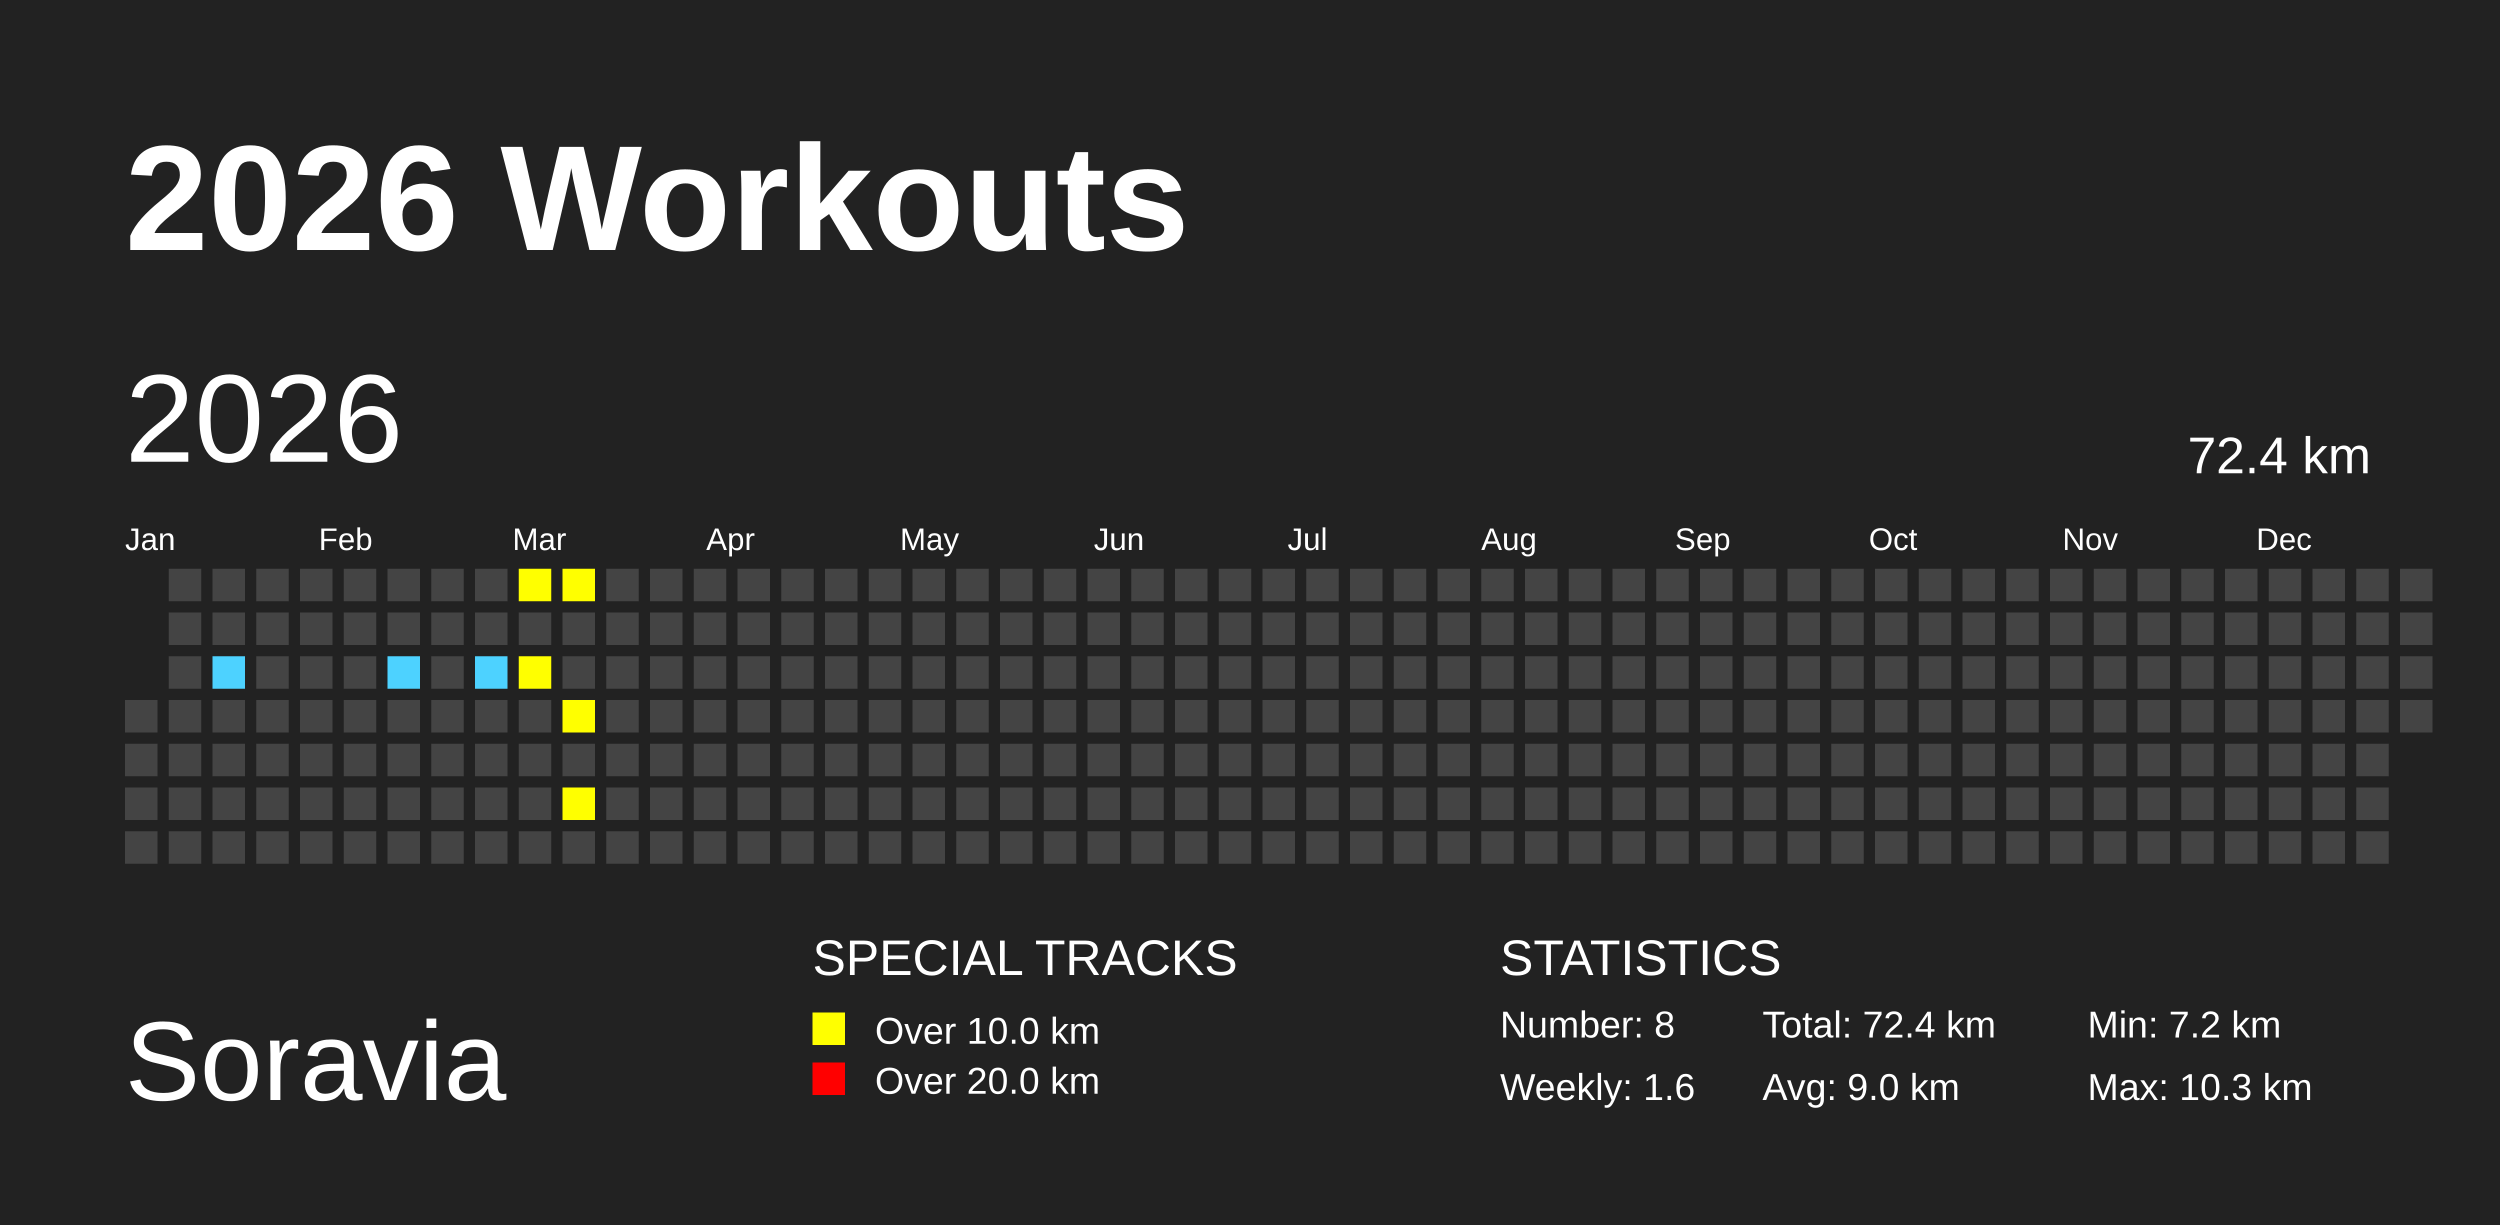
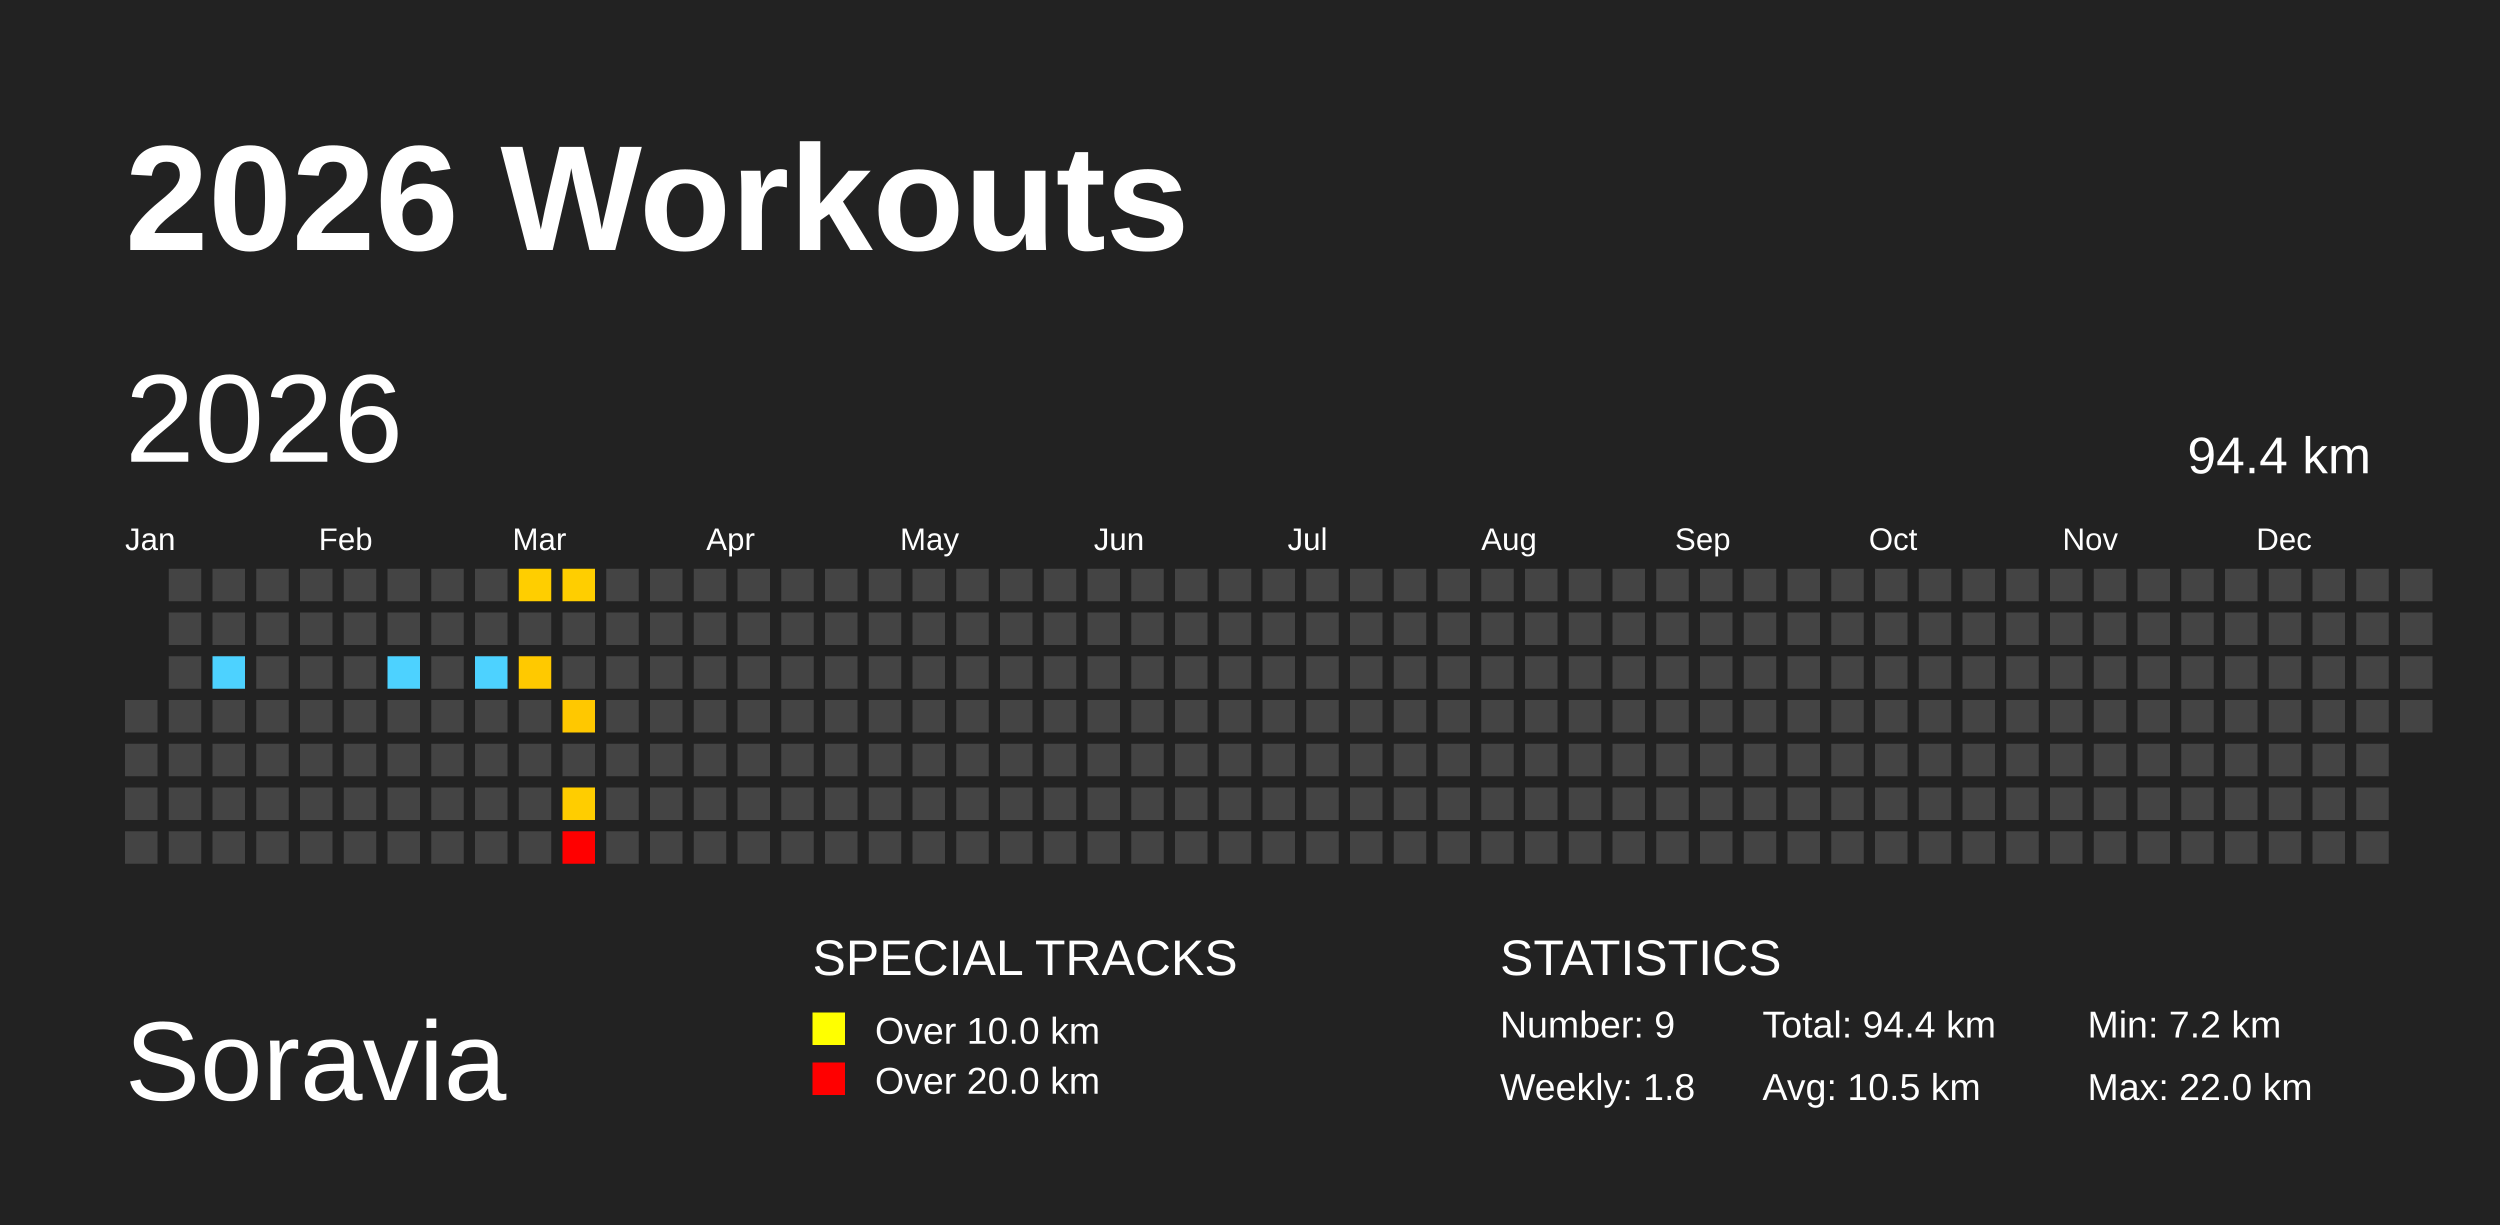
<svg xmlns="http://www.w3.org/2000/svg" baseProfile="full" height="98mm" version="1.1" viewBox="0,0,200,98" width="200mm">
  <defs />
  <rect fill="#222222" height="98" width="200" x="0" y="0" />
  <text fill="#FFFFFF" style="font-size:12px; font-family:Arial; font-weight:bold;" x="10" y="20">2026 Workouts</text>
  <text fill="#FFFFFF" style="font-size:9px; font-family:Arial" x="10" y="88">Soravia</text>
  <text fill="#FFFFFF" style="font-size:4px; font-family:Arial" x="65" y="78">SPECIAL TRACKS</text>
  <rect fill="yellow" height="2.6" width="2.6" x="65" y="81" />
  <text fill="#FFFFFF" style="font-size:3px; font-family:Arial" x="70" y="83.5">Over 10.0 km</text>
  <rect fill="red" height="2.6" width="2.6" x="65" y="85" />
  <text fill="#FFFFFF" style="font-size:3px; font-family:Arial" x="70" y="87.5">Over 20.0 km</text>
  <text fill="#FFFFFF" style="font-size:4px; font-family:Arial" x="120" y="78">STATISTICS</text>
-   <text fill="#FFFFFF" style="font-size:3px; font-family:Arial" x="120" y="83">Number: 8</text>
-   <text fill="#FFFFFF" style="font-size:3px; font-family:Arial" x="120" y="88">Weekly: 1.6</text>
-   <text fill="#FFFFFF" style="font-size:3px; font-family:Arial" x="141" y="83">Total: 72.4 km</text>
-   <text fill="#FFFFFF" style="font-size:3px; font-family:Arial" x="141" y="88">Avg: 9.0 km</text>
+   <text fill="#FFFFFF" style="font-size:3px; font-family:Arial" x="120" y="83">Number: 9</text>
+   <text fill="#FFFFFF" style="font-size:3px; font-family:Arial" x="120" y="88">Weekly: 1.8</text>
+   <text fill="#FFFFFF" style="font-size:3px; font-family:Arial" x="141" y="83">Total: 94.4 km</text>
+   <text fill="#FFFFFF" style="font-size:3px; font-family:Arial" x="141" y="88">Avg: 10.5 km</text>
  <text fill="#FFFFFF" style="font-size:3px; font-family:Arial" x="167" y="83">Min: 7.2 km</text>
-   <text fill="#FFFFFF" style="font-size:3px; font-family:Arial" x="167" y="88">Max: 10.3 km</text>
+   <text fill="#FFFFFF" style="font-size:3px; font-family:Arial" x="167" y="88">Max: 22.0 km</text>
  <text dominant-baseline="hanging" fill="#FFFFFF" style="font-size:10.0px; font-family:Arial;" x="10" y="30">2026</text>
-   <text dominant-baseline="hanging" fill="#FFFFFF" style="font-size:4.125px; font-family:Arial;" x="175" y="35">72.4 km</text>
+   <text dominant-baseline="hanging" fill="#FFFFFF" style="font-size:4.125px; font-family:Arial;" x="175" y="35">94.4 km</text>
  <text fill="#FFFFFF" style="font-size:2.5px; font-family:Arial" x="10.0" y="44">Jan</text>
  <text fill="#FFFFFF" style="font-size:2.5px; font-family:Arial" x="25.5" y="44">Feb</text>
  <text fill="#FFFFFF" style="font-size:2.5px; font-family:Arial" x="41.0" y="44">Mar</text>
  <text fill="#FFFFFF" style="font-size:2.5px; font-family:Arial" x="56.5" y="44">Apr</text>
  <text fill="#FFFFFF" style="font-size:2.5px; font-family:Arial" x="72.0" y="44">May</text>
  <text fill="#FFFFFF" style="font-size:2.5px; font-family:Arial" x="87.5" y="44">Jun</text>
  <text fill="#FFFFFF" style="font-size:2.5px; font-family:Arial" x="103.0" y="44">Jul</text>
  <text fill="#FFFFFF" style="font-size:2.5px; font-family:Arial" x="118.5" y="44">Aug</text>
  <text fill="#FFFFFF" style="font-size:2.5px; font-family:Arial" x="134.0" y="44">Sep</text>
  <text fill="#FFFFFF" style="font-size:2.5px; font-family:Arial" x="149.5" y="44">Oct</text>
  <text fill="#FFFFFF" style="font-size:2.5px; font-family:Arial" x="165.0" y="44">Nov</text>
  <text fill="#FFFFFF" style="font-size:2.5px; font-family:Arial" x="180.5" y="44">Dec</text>
  <rect fill="#444444" height="2.6" width="2.6" x="10.0" y="56.0" />
  <rect fill="#444444" height="2.6" width="2.6" x="10.0" y="59.5" />
  <rect fill="#444444" height="2.6" width="2.6" x="10.0" y="63.0" />
  <rect fill="#444444" height="2.6" width="2.6" x="10.0" y="66.5" />
  <rect fill="#444444" height="2.6" width="2.6" x="13.5" y="45.5" />
  <rect fill="#444444" height="2.6" width="2.6" x="13.5" y="49.0" />
  <rect fill="#444444" height="2.6" width="2.6" x="13.5" y="52.5" />
  <rect fill="#444444" height="2.6" width="2.6" x="13.5" y="56.0" />
  <rect fill="#444444" height="2.6" width="2.6" x="13.5" y="59.5" />
  <rect fill="#444444" height="2.6" width="2.6" x="13.5" y="63.0" />
  <rect fill="#444444" height="2.6" width="2.6" x="13.5" y="66.5" />
  <rect fill="#444444" height="2.6" width="2.6" x="17.0" y="45.5" />
  <rect fill="#444444" height="2.6" width="2.6" x="17.0" y="49.0" />
-   <rect fill="#4DD2FF" height="2.6" width="2.6" x="17.0" y="52.5" />
+   <rect fill="#4dd2ff" height="2.6" width="2.6" x="17.0" y="52.5" />
  <rect fill="#444444" height="2.6" width="2.6" x="17.0" y="56.0" />
  <rect fill="#444444" height="2.6" width="2.6" x="17.0" y="59.5" />
  <rect fill="#444444" height="2.6" width="2.6" x="17.0" y="63.0" />
  <rect fill="#444444" height="2.6" width="2.6" x="17.0" y="66.5" />
  <rect fill="#444444" height="2.6" width="2.6" x="20.5" y="45.5" />
  <rect fill="#444444" height="2.6" width="2.6" x="20.5" y="49.0" />
  <rect fill="#444444" height="2.6" width="2.6" x="20.5" y="52.5" />
  <rect fill="#444444" height="2.6" width="2.6" x="20.5" y="56.0" />
  <rect fill="#444444" height="2.6" width="2.6" x="20.5" y="59.5" />
  <rect fill="#444444" height="2.6" width="2.6" x="20.5" y="63.0" />
  <rect fill="#444444" height="2.6" width="2.6" x="20.5" y="66.5" />
  <rect fill="#444444" height="2.6" width="2.6" x="24.0" y="45.5" />
  <rect fill="#444444" height="2.6" width="2.6" x="24.0" y="49.0" />
  <rect fill="#444444" height="2.6" width="2.6" x="24.0" y="52.5" />
  <rect fill="#444444" height="2.6" width="2.6" x="24.0" y="56.0" />
  <rect fill="#444444" height="2.6" width="2.6" x="24.0" y="59.5" />
  <rect fill="#444444" height="2.6" width="2.6" x="24.0" y="63.0" />
  <rect fill="#444444" height="2.6" width="2.6" x="24.0" y="66.5" />
  <rect fill="#444444" height="2.6" width="2.6" x="27.5" y="45.5" />
  <rect fill="#444444" height="2.6" width="2.6" x="27.5" y="49.0" />
  <rect fill="#444444" height="2.6" width="2.6" x="27.5" y="52.5" />
  <rect fill="#444444" height="2.6" width="2.6" x="27.5" y="56.0" />
  <rect fill="#444444" height="2.6" width="2.6" x="27.5" y="59.5" />
  <rect fill="#444444" height="2.6" width="2.6" x="27.5" y="63.0" />
  <rect fill="#444444" height="2.6" width="2.6" x="27.5" y="66.5" />
  <rect fill="#444444" height="2.6" width="2.6" x="31.0" y="45.5" />
  <rect fill="#444444" height="2.6" width="2.6" x="31.0" y="49.0" />
-   <rect fill="#4DD2FF" height="2.6" width="2.6" x="31.0" y="52.5" />
+   <rect fill="#4dd2ff" height="2.6" width="2.6" x="31.0" y="52.5" />
  <rect fill="#444444" height="2.6" width="2.6" x="31.0" y="56.0" />
  <rect fill="#444444" height="2.6" width="2.6" x="31.0" y="59.5" />
  <rect fill="#444444" height="2.6" width="2.6" x="31.0" y="63.0" />
  <rect fill="#444444" height="2.6" width="2.6" x="31.0" y="66.5" />
  <rect fill="#444444" height="2.6" width="2.6" x="34.5" y="45.5" />
  <rect fill="#444444" height="2.6" width="2.6" x="34.5" y="49.0" />
  <rect fill="#444444" height="2.6" width="2.6" x="34.5" y="52.5" />
  <rect fill="#444444" height="2.6" width="2.6" x="34.5" y="56.0" />
  <rect fill="#444444" height="2.6" width="2.6" x="34.5" y="59.5" />
  <rect fill="#444444" height="2.6" width="2.6" x="34.5" y="63.0" />
  <rect fill="#444444" height="2.6" width="2.6" x="34.5" y="66.5" />
  <rect fill="#444444" height="2.6" width="2.6" x="38.0" y="45.5" />
  <rect fill="#444444" height="2.6" width="2.6" x="38.0" y="49.0" />
-   <rect fill="#4DD2FF" height="2.6" width="2.6" x="38.0" y="52.5" />
+   <rect fill="#4dd2ff" height="2.6" width="2.6" x="38.0" y="52.5" />
  <rect fill="#444444" height="2.6" width="2.6" x="38.0" y="56.0" />
  <rect fill="#444444" height="2.6" width="2.6" x="38.0" y="59.5" />
  <rect fill="#444444" height="2.6" width="2.6" x="38.0" y="63.0" />
  <rect fill="#444444" height="2.6" width="2.6" x="38.0" y="66.5" />
-   <rect fill="yellow" height="2.6" width="2.6" x="41.5" y="45.5" />
+   <rect fill="#ffce00" height="2.6" width="2.6" x="41.5" y="45.5" />
  <rect fill="#444444" height="2.6" width="2.6" x="41.5" y="49.0" />
-   <rect fill="yellow" height="2.6" width="2.6" x="41.5" y="52.5" />
+   <rect fill="#ffc900" height="2.6" width="2.6" x="41.5" y="52.5" />
  <rect fill="#444444" height="2.6" width="2.6" x="41.5" y="56.0" />
  <rect fill="#444444" height="2.6" width="2.6" x="41.5" y="59.5" />
  <rect fill="#444444" height="2.6" width="2.6" x="41.5" y="63.0" />
  <rect fill="#444444" height="2.6" width="2.6" x="41.5" y="66.5" />
-   <rect fill="yellow" height="2.6" width="2.6" x="45.0" y="45.5" />
+   <rect fill="#ffce00" height="2.6" width="2.6" x="45.0" y="45.5" />
  <rect fill="#444444" height="2.6" width="2.6" x="45.0" y="49.0" />
  <rect fill="#444444" height="2.6" width="2.6" x="45.0" y="52.5" />
-   <rect fill="yellow" height="2.6" width="2.6" x="45.0" y="56.0" />
+   <rect fill="#ffc800" height="2.6" width="2.6" x="45.0" y="56.0" />
  <rect fill="#444444" height="2.6" width="2.6" x="45.0" y="59.5" />
-   <rect fill="yellow" height="2.6" width="2.6" x="45.0" y="63.0" />
-   <rect fill="#444444" height="2.6" width="2.6" x="45.0" y="66.5" />
+   <rect fill="#ffcd00" height="2.6" width="2.6" x="45.0" y="63.0" />
+   <rect fill="red" height="2.6" width="2.6" x="45.0" y="66.5" />
  <rect fill="#444444" height="2.6" width="2.6" x="48.5" y="45.5" />
  <rect fill="#444444" height="2.6" width="2.6" x="48.5" y="49.0" />
  <rect fill="#444444" height="2.6" width="2.6" x="48.5" y="52.5" />
  <rect fill="#444444" height="2.6" width="2.6" x="48.5" y="56.0" />
  <rect fill="#444444" height="2.6" width="2.6" x="48.5" y="59.5" />
  <rect fill="#444444" height="2.6" width="2.6" x="48.5" y="63.0" />
  <rect fill="#444444" height="2.6" width="2.6" x="48.5" y="66.5" />
  <rect fill="#444444" height="2.6" width="2.6" x="52.0" y="45.5" />
  <rect fill="#444444" height="2.6" width="2.6" x="52.0" y="49.0" />
  <rect fill="#444444" height="2.6" width="2.6" x="52.0" y="52.5" />
  <rect fill="#444444" height="2.6" width="2.6" x="52.0" y="56.0" />
  <rect fill="#444444" height="2.6" width="2.6" x="52.0" y="59.5" />
  <rect fill="#444444" height="2.6" width="2.6" x="52.0" y="63.0" />
  <rect fill="#444444" height="2.6" width="2.6" x="52.0" y="66.5" />
  <rect fill="#444444" height="2.6" width="2.6" x="55.5" y="45.5" />
  <rect fill="#444444" height="2.6" width="2.6" x="55.5" y="49.0" />
  <rect fill="#444444" height="2.6" width="2.6" x="55.5" y="52.5" />
  <rect fill="#444444" height="2.6" width="2.6" x="55.5" y="56.0" />
  <rect fill="#444444" height="2.6" width="2.6" x="55.5" y="59.5" />
  <rect fill="#444444" height="2.6" width="2.6" x="55.5" y="63.0" />
  <rect fill="#444444" height="2.6" width="2.6" x="55.5" y="66.5" />
  <rect fill="#444444" height="2.6" width="2.6" x="59.0" y="45.5" />
  <rect fill="#444444" height="2.6" width="2.6" x="59.0" y="49.0" />
  <rect fill="#444444" height="2.6" width="2.6" x="59.0" y="52.5" />
  <rect fill="#444444" height="2.6" width="2.6" x="59.0" y="56.0" />
  <rect fill="#444444" height="2.6" width="2.6" x="59.0" y="59.5" />
  <rect fill="#444444" height="2.6" width="2.6" x="59.0" y="63.0" />
  <rect fill="#444444" height="2.6" width="2.6" x="59.0" y="66.5" />
  <rect fill="#444444" height="2.6" width="2.6" x="62.5" y="45.5" />
  <rect fill="#444444" height="2.6" width="2.6" x="62.5" y="49.0" />
  <rect fill="#444444" height="2.6" width="2.6" x="62.5" y="52.5" />
  <rect fill="#444444" height="2.6" width="2.6" x="62.5" y="56.0" />
  <rect fill="#444444" height="2.6" width="2.6" x="62.5" y="59.5" />
  <rect fill="#444444" height="2.6" width="2.6" x="62.5" y="63.0" />
  <rect fill="#444444" height="2.6" width="2.6" x="62.5" y="66.5" />
  <rect fill="#444444" height="2.6" width="2.6" x="66.0" y="45.5" />
  <rect fill="#444444" height="2.6" width="2.6" x="66.0" y="49.0" />
  <rect fill="#444444" height="2.6" width="2.6" x="66.0" y="52.5" />
  <rect fill="#444444" height="2.6" width="2.6" x="66.0" y="56.0" />
  <rect fill="#444444" height="2.6" width="2.6" x="66.0" y="59.5" />
  <rect fill="#444444" height="2.6" width="2.6" x="66.0" y="63.0" />
  <rect fill="#444444" height="2.6" width="2.6" x="66.0" y="66.5" />
  <rect fill="#444444" height="2.6" width="2.6" x="69.5" y="45.5" />
  <rect fill="#444444" height="2.6" width="2.6" x="69.5" y="49.0" />
  <rect fill="#444444" height="2.6" width="2.6" x="69.5" y="52.5" />
  <rect fill="#444444" height="2.6" width="2.6" x="69.5" y="56.0" />
  <rect fill="#444444" height="2.6" width="2.6" x="69.5" y="59.5" />
  <rect fill="#444444" height="2.6" width="2.6" x="69.5" y="63.0" />
  <rect fill="#444444" height="2.6" width="2.6" x="69.5" y="66.5" />
  <rect fill="#444444" height="2.6" width="2.6" x="73.0" y="45.5" />
  <rect fill="#444444" height="2.6" width="2.6" x="73.0" y="49.0" />
  <rect fill="#444444" height="2.6" width="2.6" x="73.0" y="52.5" />
  <rect fill="#444444" height="2.6" width="2.6" x="73.0" y="56.0" />
  <rect fill="#444444" height="2.6" width="2.6" x="73.0" y="59.5" />
  <rect fill="#444444" height="2.6" width="2.6" x="73.0" y="63.0" />
  <rect fill="#444444" height="2.6" width="2.6" x="73.0" y="66.5" />
  <rect fill="#444444" height="2.6" width="2.6" x="76.5" y="45.5" />
  <rect fill="#444444" height="2.6" width="2.6" x="76.5" y="49.0" />
  <rect fill="#444444" height="2.6" width="2.6" x="76.5" y="52.5" />
  <rect fill="#444444" height="2.6" width="2.6" x="76.5" y="56.0" />
  <rect fill="#444444" height="2.6" width="2.6" x="76.5" y="59.5" />
  <rect fill="#444444" height="2.6" width="2.6" x="76.5" y="63.0" />
  <rect fill="#444444" height="2.6" width="2.6" x="76.5" y="66.5" />
  <rect fill="#444444" height="2.6" width="2.6" x="80.0" y="45.5" />
  <rect fill="#444444" height="2.6" width="2.6" x="80.0" y="49.0" />
  <rect fill="#444444" height="2.6" width="2.6" x="80.0" y="52.5" />
  <rect fill="#444444" height="2.6" width="2.6" x="80.0" y="56.0" />
  <rect fill="#444444" height="2.6" width="2.6" x="80.0" y="59.5" />
  <rect fill="#444444" height="2.6" width="2.6" x="80.0" y="63.0" />
  <rect fill="#444444" height="2.6" width="2.6" x="80.0" y="66.5" />
  <rect fill="#444444" height="2.6" width="2.6" x="83.5" y="45.5" />
  <rect fill="#444444" height="2.6" width="2.6" x="83.5" y="49.0" />
  <rect fill="#444444" height="2.6" width="2.6" x="83.5" y="52.5" />
  <rect fill="#444444" height="2.6" width="2.6" x="83.5" y="56.0" />
  <rect fill="#444444" height="2.6" width="2.6" x="83.5" y="59.5" />
  <rect fill="#444444" height="2.6" width="2.6" x="83.5" y="63.0" />
  <rect fill="#444444" height="2.6" width="2.6" x="83.5" y="66.5" />
  <rect fill="#444444" height="2.6" width="2.6" x="87.0" y="45.5" />
  <rect fill="#444444" height="2.6" width="2.6" x="87.0" y="49.0" />
  <rect fill="#444444" height="2.6" width="2.6" x="87.0" y="52.5" />
  <rect fill="#444444" height="2.6" width="2.6" x="87.0" y="56.0" />
  <rect fill="#444444" height="2.6" width="2.6" x="87.0" y="59.5" />
  <rect fill="#444444" height="2.6" width="2.6" x="87.0" y="63.0" />
  <rect fill="#444444" height="2.6" width="2.6" x="87.0" y="66.5" />
  <rect fill="#444444" height="2.6" width="2.6" x="90.5" y="45.5" />
  <rect fill="#444444" height="2.6" width="2.6" x="90.5" y="49.0" />
  <rect fill="#444444" height="2.6" width="2.6" x="90.5" y="52.5" />
  <rect fill="#444444" height="2.6" width="2.6" x="90.5" y="56.0" />
  <rect fill="#444444" height="2.6" width="2.6" x="90.5" y="59.5" />
  <rect fill="#444444" height="2.6" width="2.6" x="90.5" y="63.0" />
  <rect fill="#444444" height="2.6" width="2.6" x="90.5" y="66.5" />
  <rect fill="#444444" height="2.6" width="2.6" x="94.0" y="45.5" />
  <rect fill="#444444" height="2.6" width="2.6" x="94.0" y="49.0" />
  <rect fill="#444444" height="2.6" width="2.6" x="94.0" y="52.5" />
  <rect fill="#444444" height="2.6" width="2.6" x="94.0" y="56.0" />
  <rect fill="#444444" height="2.6" width="2.6" x="94.0" y="59.5" />
  <rect fill="#444444" height="2.6" width="2.6" x="94.0" y="63.0" />
  <rect fill="#444444" height="2.6" width="2.6" x="94.0" y="66.5" />
  <rect fill="#444444" height="2.6" width="2.6" x="97.5" y="45.5" />
  <rect fill="#444444" height="2.6" width="2.6" x="97.5" y="49.0" />
  <rect fill="#444444" height="2.6" width="2.6" x="97.5" y="52.5" />
  <rect fill="#444444" height="2.6" width="2.6" x="97.5" y="56.0" />
  <rect fill="#444444" height="2.6" width="2.6" x="97.5" y="59.5" />
  <rect fill="#444444" height="2.6" width="2.6" x="97.5" y="63.0" />
  <rect fill="#444444" height="2.6" width="2.6" x="97.5" y="66.5" />
  <rect fill="#444444" height="2.6" width="2.6" x="101.0" y="45.5" />
  <rect fill="#444444" height="2.6" width="2.6" x="101.0" y="49.0" />
  <rect fill="#444444" height="2.6" width="2.6" x="101.0" y="52.5" />
  <rect fill="#444444" height="2.6" width="2.6" x="101.0" y="56.0" />
  <rect fill="#444444" height="2.6" width="2.6" x="101.0" y="59.5" />
  <rect fill="#444444" height="2.6" width="2.6" x="101.0" y="63.0" />
  <rect fill="#444444" height="2.6" width="2.6" x="101.0" y="66.5" />
  <rect fill="#444444" height="2.6" width="2.6" x="104.5" y="45.5" />
  <rect fill="#444444" height="2.6" width="2.6" x="104.5" y="49.0" />
  <rect fill="#444444" height="2.6" width="2.6" x="104.5" y="52.5" />
  <rect fill="#444444" height="2.6" width="2.6" x="104.5" y="56.0" />
  <rect fill="#444444" height="2.6" width="2.6" x="104.5" y="59.5" />
  <rect fill="#444444" height="2.6" width="2.6" x="104.5" y="63.0" />
  <rect fill="#444444" height="2.6" width="2.6" x="104.5" y="66.5" />
  <rect fill="#444444" height="2.6" width="2.6" x="108.0" y="45.5" />
  <rect fill="#444444" height="2.6" width="2.6" x="108.0" y="49.0" />
  <rect fill="#444444" height="2.6" width="2.6" x="108.0" y="52.5" />
  <rect fill="#444444" height="2.6" width="2.6" x="108.0" y="56.0" />
  <rect fill="#444444" height="2.6" width="2.6" x="108.0" y="59.5" />
  <rect fill="#444444" height="2.6" width="2.6" x="108.0" y="63.0" />
  <rect fill="#444444" height="2.6" width="2.6" x="108.0" y="66.5" />
  <rect fill="#444444" height="2.6" width="2.6" x="111.5" y="45.5" />
  <rect fill="#444444" height="2.6" width="2.6" x="111.5" y="49.0" />
  <rect fill="#444444" height="2.6" width="2.6" x="111.5" y="52.5" />
  <rect fill="#444444" height="2.6" width="2.6" x="111.5" y="56.0" />
  <rect fill="#444444" height="2.6" width="2.6" x="111.5" y="59.5" />
  <rect fill="#444444" height="2.6" width="2.6" x="111.5" y="63.0" />
  <rect fill="#444444" height="2.6" width="2.6" x="111.5" y="66.5" />
  <rect fill="#444444" height="2.6" width="2.6" x="115.0" y="45.5" />
  <rect fill="#444444" height="2.6" width="2.6" x="115.0" y="49.0" />
  <rect fill="#444444" height="2.6" width="2.6" x="115.0" y="52.5" />
  <rect fill="#444444" height="2.6" width="2.6" x="115.0" y="56.0" />
  <rect fill="#444444" height="2.6" width="2.6" x="115.0" y="59.5" />
  <rect fill="#444444" height="2.6" width="2.6" x="115.0" y="63.0" />
  <rect fill="#444444" height="2.6" width="2.6" x="115.0" y="66.5" />
  <rect fill="#444444" height="2.6" width="2.6" x="118.5" y="45.5" />
  <rect fill="#444444" height="2.6" width="2.6" x="118.5" y="49.0" />
  <rect fill="#444444" height="2.6" width="2.6" x="118.5" y="52.5" />
  <rect fill="#444444" height="2.6" width="2.6" x="118.5" y="56.0" />
  <rect fill="#444444" height="2.6" width="2.6" x="118.5" y="59.5" />
  <rect fill="#444444" height="2.6" width="2.6" x="118.5" y="63.0" />
  <rect fill="#444444" height="2.6" width="2.6" x="118.5" y="66.5" />
  <rect fill="#444444" height="2.6" width="2.6" x="122.0" y="45.5" />
  <rect fill="#444444" height="2.6" width="2.6" x="122.0" y="49.0" />
  <rect fill="#444444" height="2.6" width="2.6" x="122.0" y="52.5" />
  <rect fill="#444444" height="2.6" width="2.6" x="122.0" y="56.0" />
  <rect fill="#444444" height="2.6" width="2.6" x="122.0" y="59.5" />
  <rect fill="#444444" height="2.6" width="2.6" x="122.0" y="63.0" />
  <rect fill="#444444" height="2.6" width="2.6" x="122.0" y="66.5" />
  <rect fill="#444444" height="2.6" width="2.6" x="125.5" y="45.5" />
  <rect fill="#444444" height="2.6" width="2.6" x="125.5" y="49.0" />
  <rect fill="#444444" height="2.6" width="2.6" x="125.5" y="52.5" />
  <rect fill="#444444" height="2.6" width="2.6" x="125.5" y="56.0" />
  <rect fill="#444444" height="2.6" width="2.6" x="125.5" y="59.5" />
  <rect fill="#444444" height="2.6" width="2.6" x="125.5" y="63.0" />
  <rect fill="#444444" height="2.6" width="2.6" x="125.5" y="66.5" />
  <rect fill="#444444" height="2.6" width="2.6" x="129.0" y="45.5" />
  <rect fill="#444444" height="2.6" width="2.6" x="129.0" y="49.0" />
  <rect fill="#444444" height="2.6" width="2.6" x="129.0" y="52.5" />
  <rect fill="#444444" height="2.6" width="2.6" x="129.0" y="56.0" />
  <rect fill="#444444" height="2.6" width="2.6" x="129.0" y="59.5" />
  <rect fill="#444444" height="2.6" width="2.6" x="129.0" y="63.0" />
  <rect fill="#444444" height="2.6" width="2.6" x="129.0" y="66.5" />
  <rect fill="#444444" height="2.6" width="2.6" x="132.5" y="45.5" />
  <rect fill="#444444" height="2.6" width="2.6" x="132.5" y="49.0" />
  <rect fill="#444444" height="2.6" width="2.6" x="132.5" y="52.5" />
  <rect fill="#444444" height="2.6" width="2.6" x="132.5" y="56.0" />
  <rect fill="#444444" height="2.6" width="2.6" x="132.5" y="59.5" />
  <rect fill="#444444" height="2.6" width="2.6" x="132.5" y="63.0" />
  <rect fill="#444444" height="2.6" width="2.6" x="132.5" y="66.5" />
  <rect fill="#444444" height="2.6" width="2.6" x="136.0" y="45.5" />
  <rect fill="#444444" height="2.6" width="2.6" x="136.0" y="49.0" />
  <rect fill="#444444" height="2.6" width="2.6" x="136.0" y="52.5" />
  <rect fill="#444444" height="2.6" width="2.6" x="136.0" y="56.0" />
  <rect fill="#444444" height="2.6" width="2.6" x="136.0" y="59.5" />
  <rect fill="#444444" height="2.6" width="2.6" x="136.0" y="63.0" />
  <rect fill="#444444" height="2.6" width="2.6" x="136.0" y="66.5" />
  <rect fill="#444444" height="2.6" width="2.6" x="139.5" y="45.5" />
  <rect fill="#444444" height="2.6" width="2.6" x="139.5" y="49.0" />
  <rect fill="#444444" height="2.6" width="2.6" x="139.5" y="52.5" />
  <rect fill="#444444" height="2.6" width="2.6" x="139.5" y="56.0" />
  <rect fill="#444444" height="2.6" width="2.6" x="139.5" y="59.5" />
  <rect fill="#444444" height="2.6" width="2.6" x="139.5" y="63.0" />
  <rect fill="#444444" height="2.6" width="2.6" x="139.5" y="66.5" />
  <rect fill="#444444" height="2.6" width="2.6" x="143.0" y="45.5" />
  <rect fill="#444444" height="2.6" width="2.6" x="143.0" y="49.0" />
  <rect fill="#444444" height="2.6" width="2.6" x="143.0" y="52.5" />
  <rect fill="#444444" height="2.6" width="2.6" x="143.0" y="56.0" />
  <rect fill="#444444" height="2.6" width="2.6" x="143.0" y="59.5" />
  <rect fill="#444444" height="2.6" width="2.6" x="143.0" y="63.0" />
  <rect fill="#444444" height="2.6" width="2.6" x="143.0" y="66.5" />
  <rect fill="#444444" height="2.6" width="2.6" x="146.5" y="45.5" />
  <rect fill="#444444" height="2.6" width="2.6" x="146.5" y="49.0" />
  <rect fill="#444444" height="2.6" width="2.6" x="146.5" y="52.5" />
  <rect fill="#444444" height="2.6" width="2.6" x="146.5" y="56.0" />
  <rect fill="#444444" height="2.6" width="2.6" x="146.5" y="59.5" />
  <rect fill="#444444" height="2.6" width="2.6" x="146.5" y="63.0" />
  <rect fill="#444444" height="2.6" width="2.6" x="146.5" y="66.5" />
  <rect fill="#444444" height="2.6" width="2.6" x="150.0" y="45.5" />
  <rect fill="#444444" height="2.6" width="2.6" x="150.0" y="49.0" />
  <rect fill="#444444" height="2.6" width="2.6" x="150.0" y="52.5" />
  <rect fill="#444444" height="2.6" width="2.6" x="150.0" y="56.0" />
  <rect fill="#444444" height="2.6" width="2.6" x="150.0" y="59.5" />
  <rect fill="#444444" height="2.6" width="2.6" x="150.0" y="63.0" />
  <rect fill="#444444" height="2.6" width="2.6" x="150.0" y="66.5" />
  <rect fill="#444444" height="2.6" width="2.6" x="153.5" y="45.5" />
  <rect fill="#444444" height="2.6" width="2.6" x="153.5" y="49.0" />
  <rect fill="#444444" height="2.6" width="2.6" x="153.5" y="52.5" />
  <rect fill="#444444" height="2.6" width="2.6" x="153.5" y="56.0" />
  <rect fill="#444444" height="2.6" width="2.6" x="153.5" y="59.5" />
  <rect fill="#444444" height="2.6" width="2.6" x="153.5" y="63.0" />
  <rect fill="#444444" height="2.6" width="2.6" x="153.5" y="66.5" />
  <rect fill="#444444" height="2.6" width="2.6" x="157.0" y="45.5" />
  <rect fill="#444444" height="2.6" width="2.6" x="157.0" y="49.0" />
  <rect fill="#444444" height="2.6" width="2.6" x="157.0" y="52.5" />
  <rect fill="#444444" height="2.6" width="2.6" x="157.0" y="56.0" />
  <rect fill="#444444" height="2.6" width="2.6" x="157.0" y="59.5" />
  <rect fill="#444444" height="2.6" width="2.6" x="157.0" y="63.0" />
  <rect fill="#444444" height="2.6" width="2.6" x="157.0" y="66.5" />
  <rect fill="#444444" height="2.6" width="2.6" x="160.5" y="45.5" />
  <rect fill="#444444" height="2.6" width="2.6" x="160.5" y="49.0" />
  <rect fill="#444444" height="2.6" width="2.6" x="160.5" y="52.5" />
  <rect fill="#444444" height="2.6" width="2.6" x="160.5" y="56.0" />
  <rect fill="#444444" height="2.6" width="2.6" x="160.5" y="59.5" />
  <rect fill="#444444" height="2.6" width="2.6" x="160.5" y="63.0" />
  <rect fill="#444444" height="2.6" width="2.6" x="160.5" y="66.5" />
  <rect fill="#444444" height="2.6" width="2.6" x="164.0" y="45.5" />
  <rect fill="#444444" height="2.6" width="2.6" x="164.0" y="49.0" />
  <rect fill="#444444" height="2.6" width="2.6" x="164.0" y="52.5" />
  <rect fill="#444444" height="2.6" width="2.6" x="164.0" y="56.0" />
  <rect fill="#444444" height="2.6" width="2.6" x="164.0" y="59.5" />
  <rect fill="#444444" height="2.6" width="2.6" x="164.0" y="63.0" />
  <rect fill="#444444" height="2.6" width="2.6" x="164.0" y="66.5" />
  <rect fill="#444444" height="2.6" width="2.6" x="167.5" y="45.5" />
  <rect fill="#444444" height="2.6" width="2.6" x="167.5" y="49.0" />
  <rect fill="#444444" height="2.6" width="2.6" x="167.5" y="52.5" />
  <rect fill="#444444" height="2.6" width="2.6" x="167.5" y="56.0" />
  <rect fill="#444444" height="2.6" width="2.6" x="167.5" y="59.5" />
  <rect fill="#444444" height="2.6" width="2.6" x="167.5" y="63.0" />
  <rect fill="#444444" height="2.6" width="2.6" x="167.5" y="66.5" />
  <rect fill="#444444" height="2.6" width="2.6" x="171.0" y="45.5" />
  <rect fill="#444444" height="2.6" width="2.6" x="171.0" y="49.0" />
  <rect fill="#444444" height="2.6" width="2.6" x="171.0" y="52.5" />
  <rect fill="#444444" height="2.6" width="2.6" x="171.0" y="56.0" />
  <rect fill="#444444" height="2.6" width="2.6" x="171.0" y="59.5" />
  <rect fill="#444444" height="2.6" width="2.6" x="171.0" y="63.0" />
  <rect fill="#444444" height="2.6" width="2.6" x="171.0" y="66.5" />
  <rect fill="#444444" height="2.6" width="2.6" x="174.5" y="45.5" />
  <rect fill="#444444" height="2.6" width="2.6" x="174.5" y="49.0" />
  <rect fill="#444444" height="2.6" width="2.6" x="174.5" y="52.5" />
  <rect fill="#444444" height="2.6" width="2.6" x="174.5" y="56.0" />
  <rect fill="#444444" height="2.6" width="2.6" x="174.5" y="59.5" />
  <rect fill="#444444" height="2.6" width="2.6" x="174.5" y="63.0" />
  <rect fill="#444444" height="2.6" width="2.6" x="174.5" y="66.5" />
  <rect fill="#444444" height="2.6" width="2.6" x="178.0" y="45.5" />
  <rect fill="#444444" height="2.6" width="2.6" x="178.0" y="49.0" />
  <rect fill="#444444" height="2.6" width="2.6" x="178.0" y="52.5" />
  <rect fill="#444444" height="2.6" width="2.6" x="178.0" y="56.0" />
  <rect fill="#444444" height="2.6" width="2.6" x="178.0" y="59.5" />
  <rect fill="#444444" height="2.6" width="2.6" x="178.0" y="63.0" />
  <rect fill="#444444" height="2.6" width="2.6" x="178.0" y="66.5" />
  <rect fill="#444444" height="2.6" width="2.6" x="181.5" y="45.5" />
  <rect fill="#444444" height="2.6" width="2.6" x="181.5" y="49.0" />
  <rect fill="#444444" height="2.6" width="2.6" x="181.5" y="52.5" />
  <rect fill="#444444" height="2.6" width="2.6" x="181.5" y="56.0" />
  <rect fill="#444444" height="2.6" width="2.6" x="181.5" y="59.5" />
  <rect fill="#444444" height="2.6" width="2.6" x="181.5" y="63.0" />
  <rect fill="#444444" height="2.6" width="2.6" x="181.5" y="66.5" />
  <rect fill="#444444" height="2.6" width="2.6" x="185.0" y="45.5" />
  <rect fill="#444444" height="2.6" width="2.6" x="185.0" y="49.0" />
  <rect fill="#444444" height="2.6" width="2.6" x="185.0" y="52.5" />
  <rect fill="#444444" height="2.6" width="2.6" x="185.0" y="56.0" />
  <rect fill="#444444" height="2.6" width="2.6" x="185.0" y="59.5" />
  <rect fill="#444444" height="2.6" width="2.6" x="185.0" y="63.0" />
  <rect fill="#444444" height="2.6" width="2.6" x="185.0" y="66.5" />
  <rect fill="#444444" height="2.6" width="2.6" x="188.5" y="45.5" />
  <rect fill="#444444" height="2.6" width="2.6" x="188.5" y="49.0" />
  <rect fill="#444444" height="2.6" width="2.6" x="188.5" y="52.5" />
  <rect fill="#444444" height="2.6" width="2.6" x="188.5" y="56.0" />
  <rect fill="#444444" height="2.6" width="2.6" x="188.5" y="59.5" />
  <rect fill="#444444" height="2.6" width="2.6" x="188.5" y="63.0" />
  <rect fill="#444444" height="2.6" width="2.6" x="188.5" y="66.5" />
  <rect fill="#444444" height="2.6" width="2.6" x="192.0" y="45.5" />
  <rect fill="#444444" height="2.6" width="2.6" x="192.0" y="49.0" />
  <rect fill="#444444" height="2.6" width="2.6" x="192.0" y="52.5" />
  <rect fill="#444444" height="2.6" width="2.6" x="192.0" y="56.0" />
</svg>
